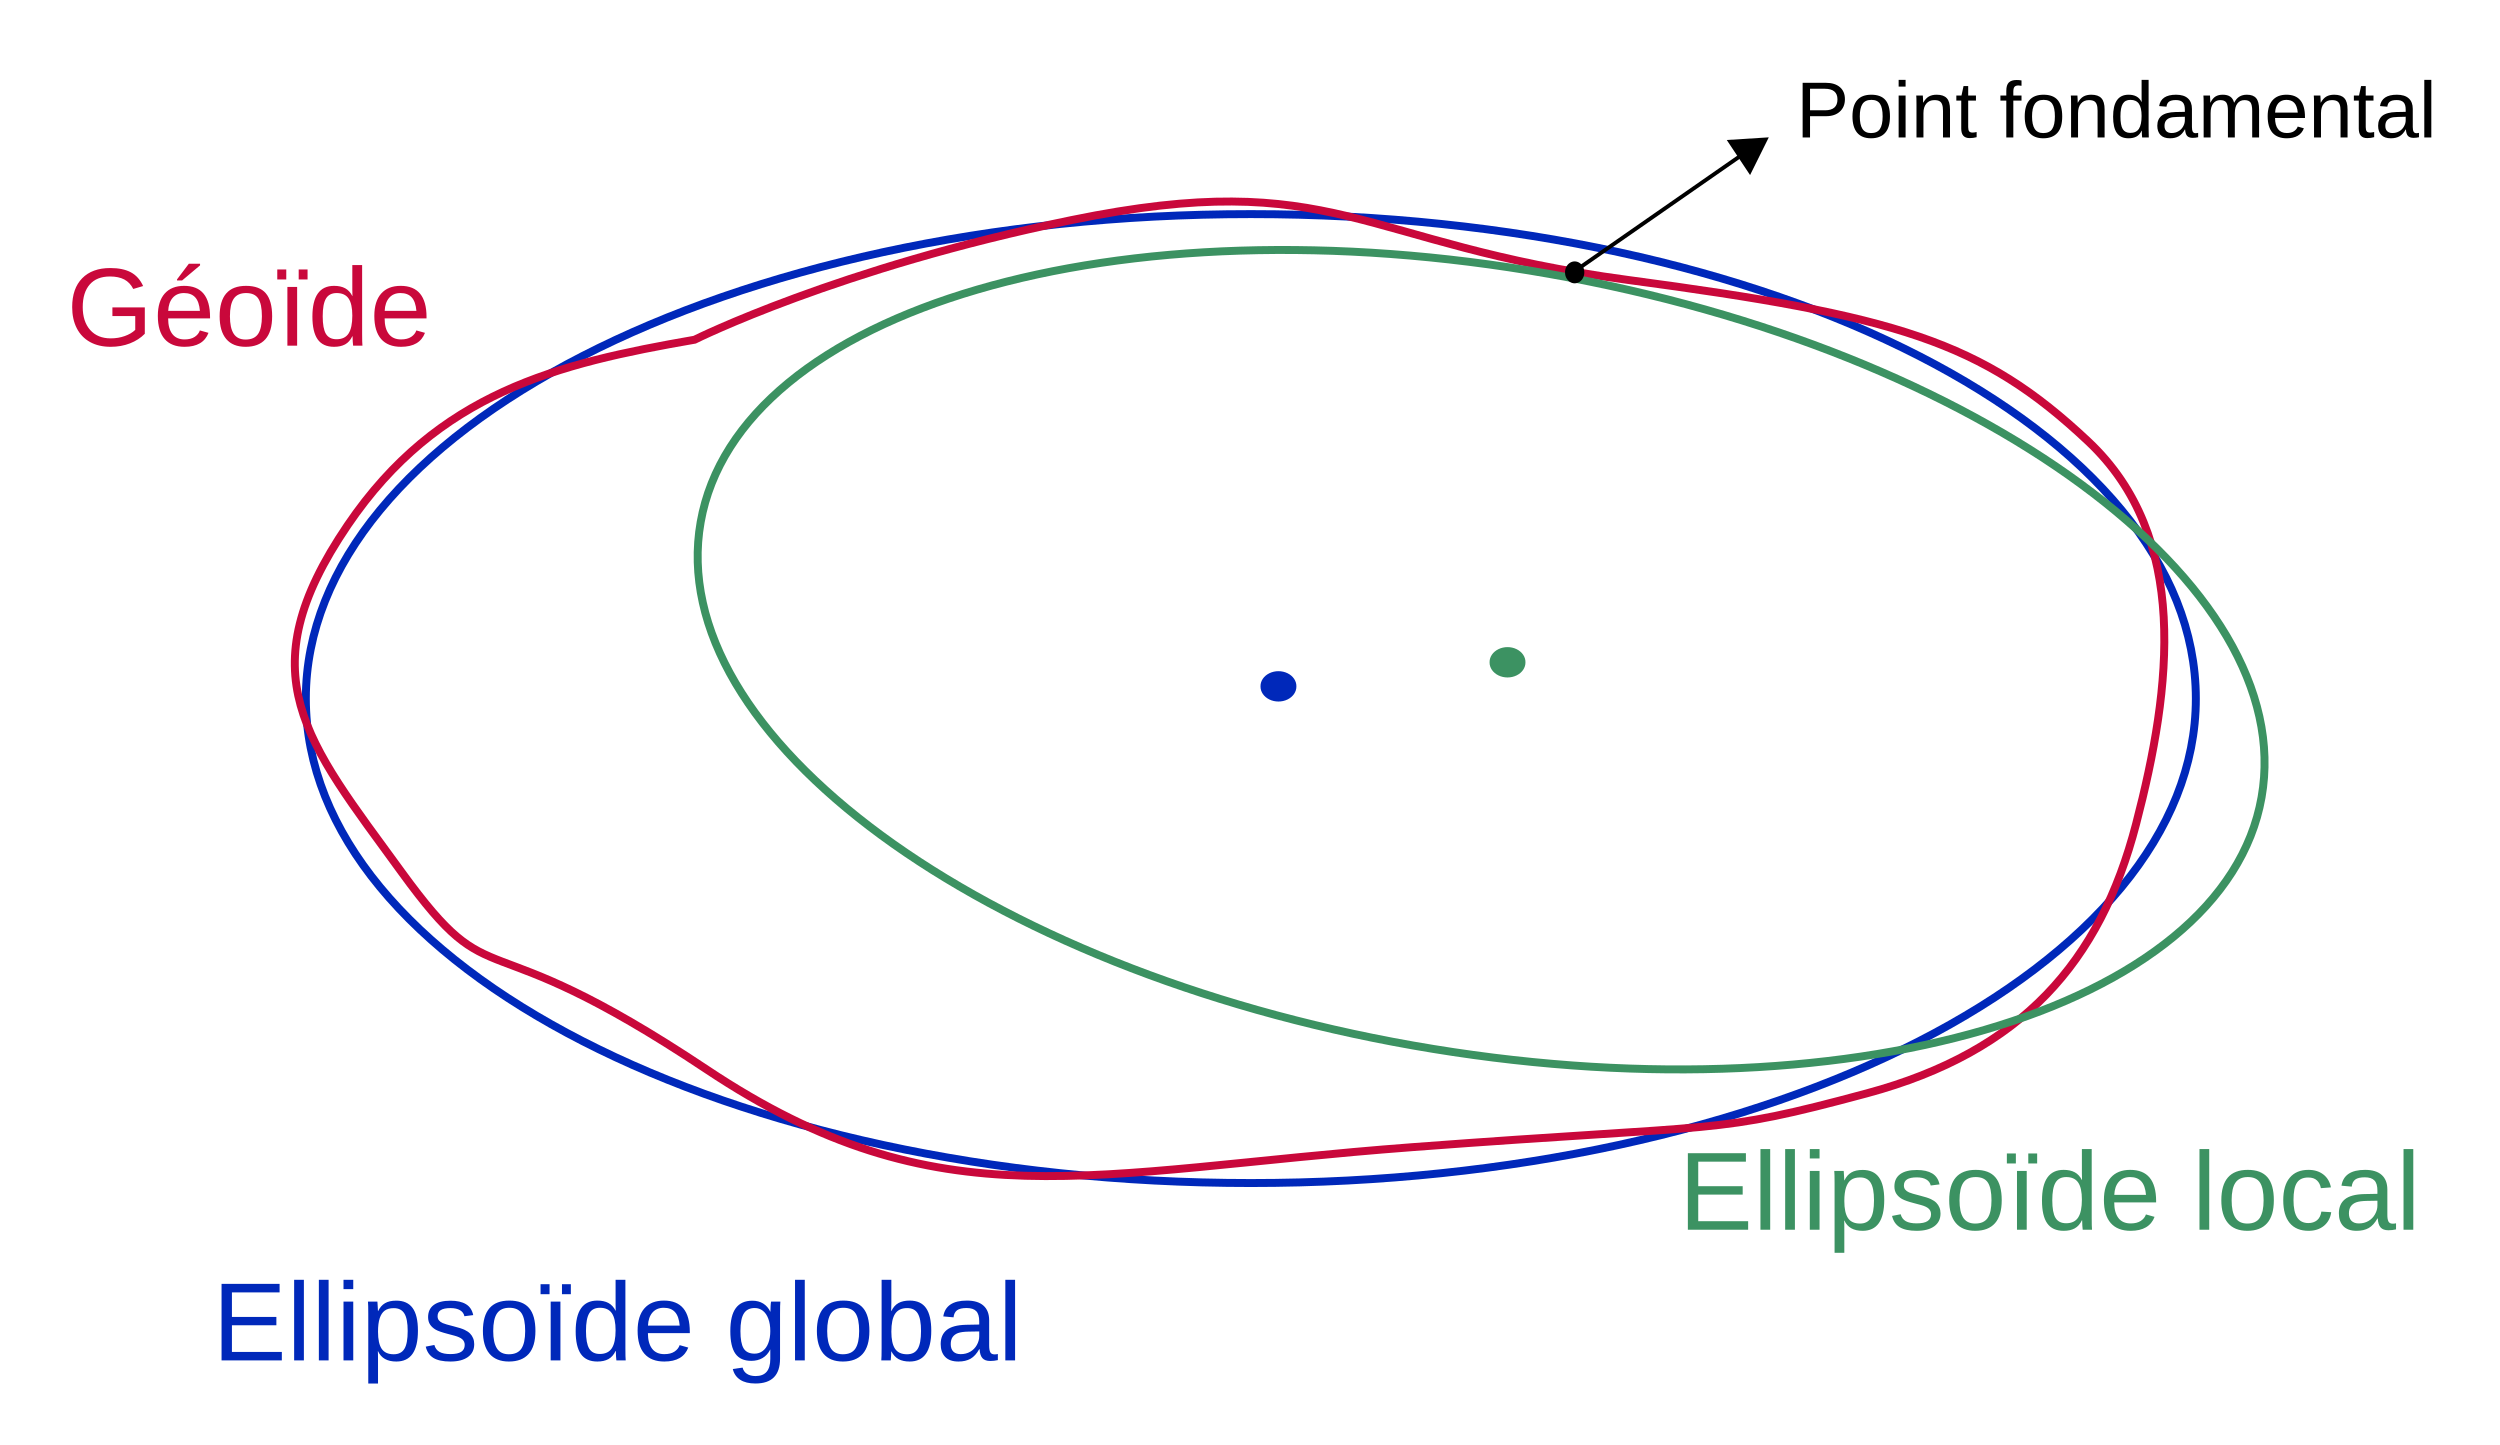
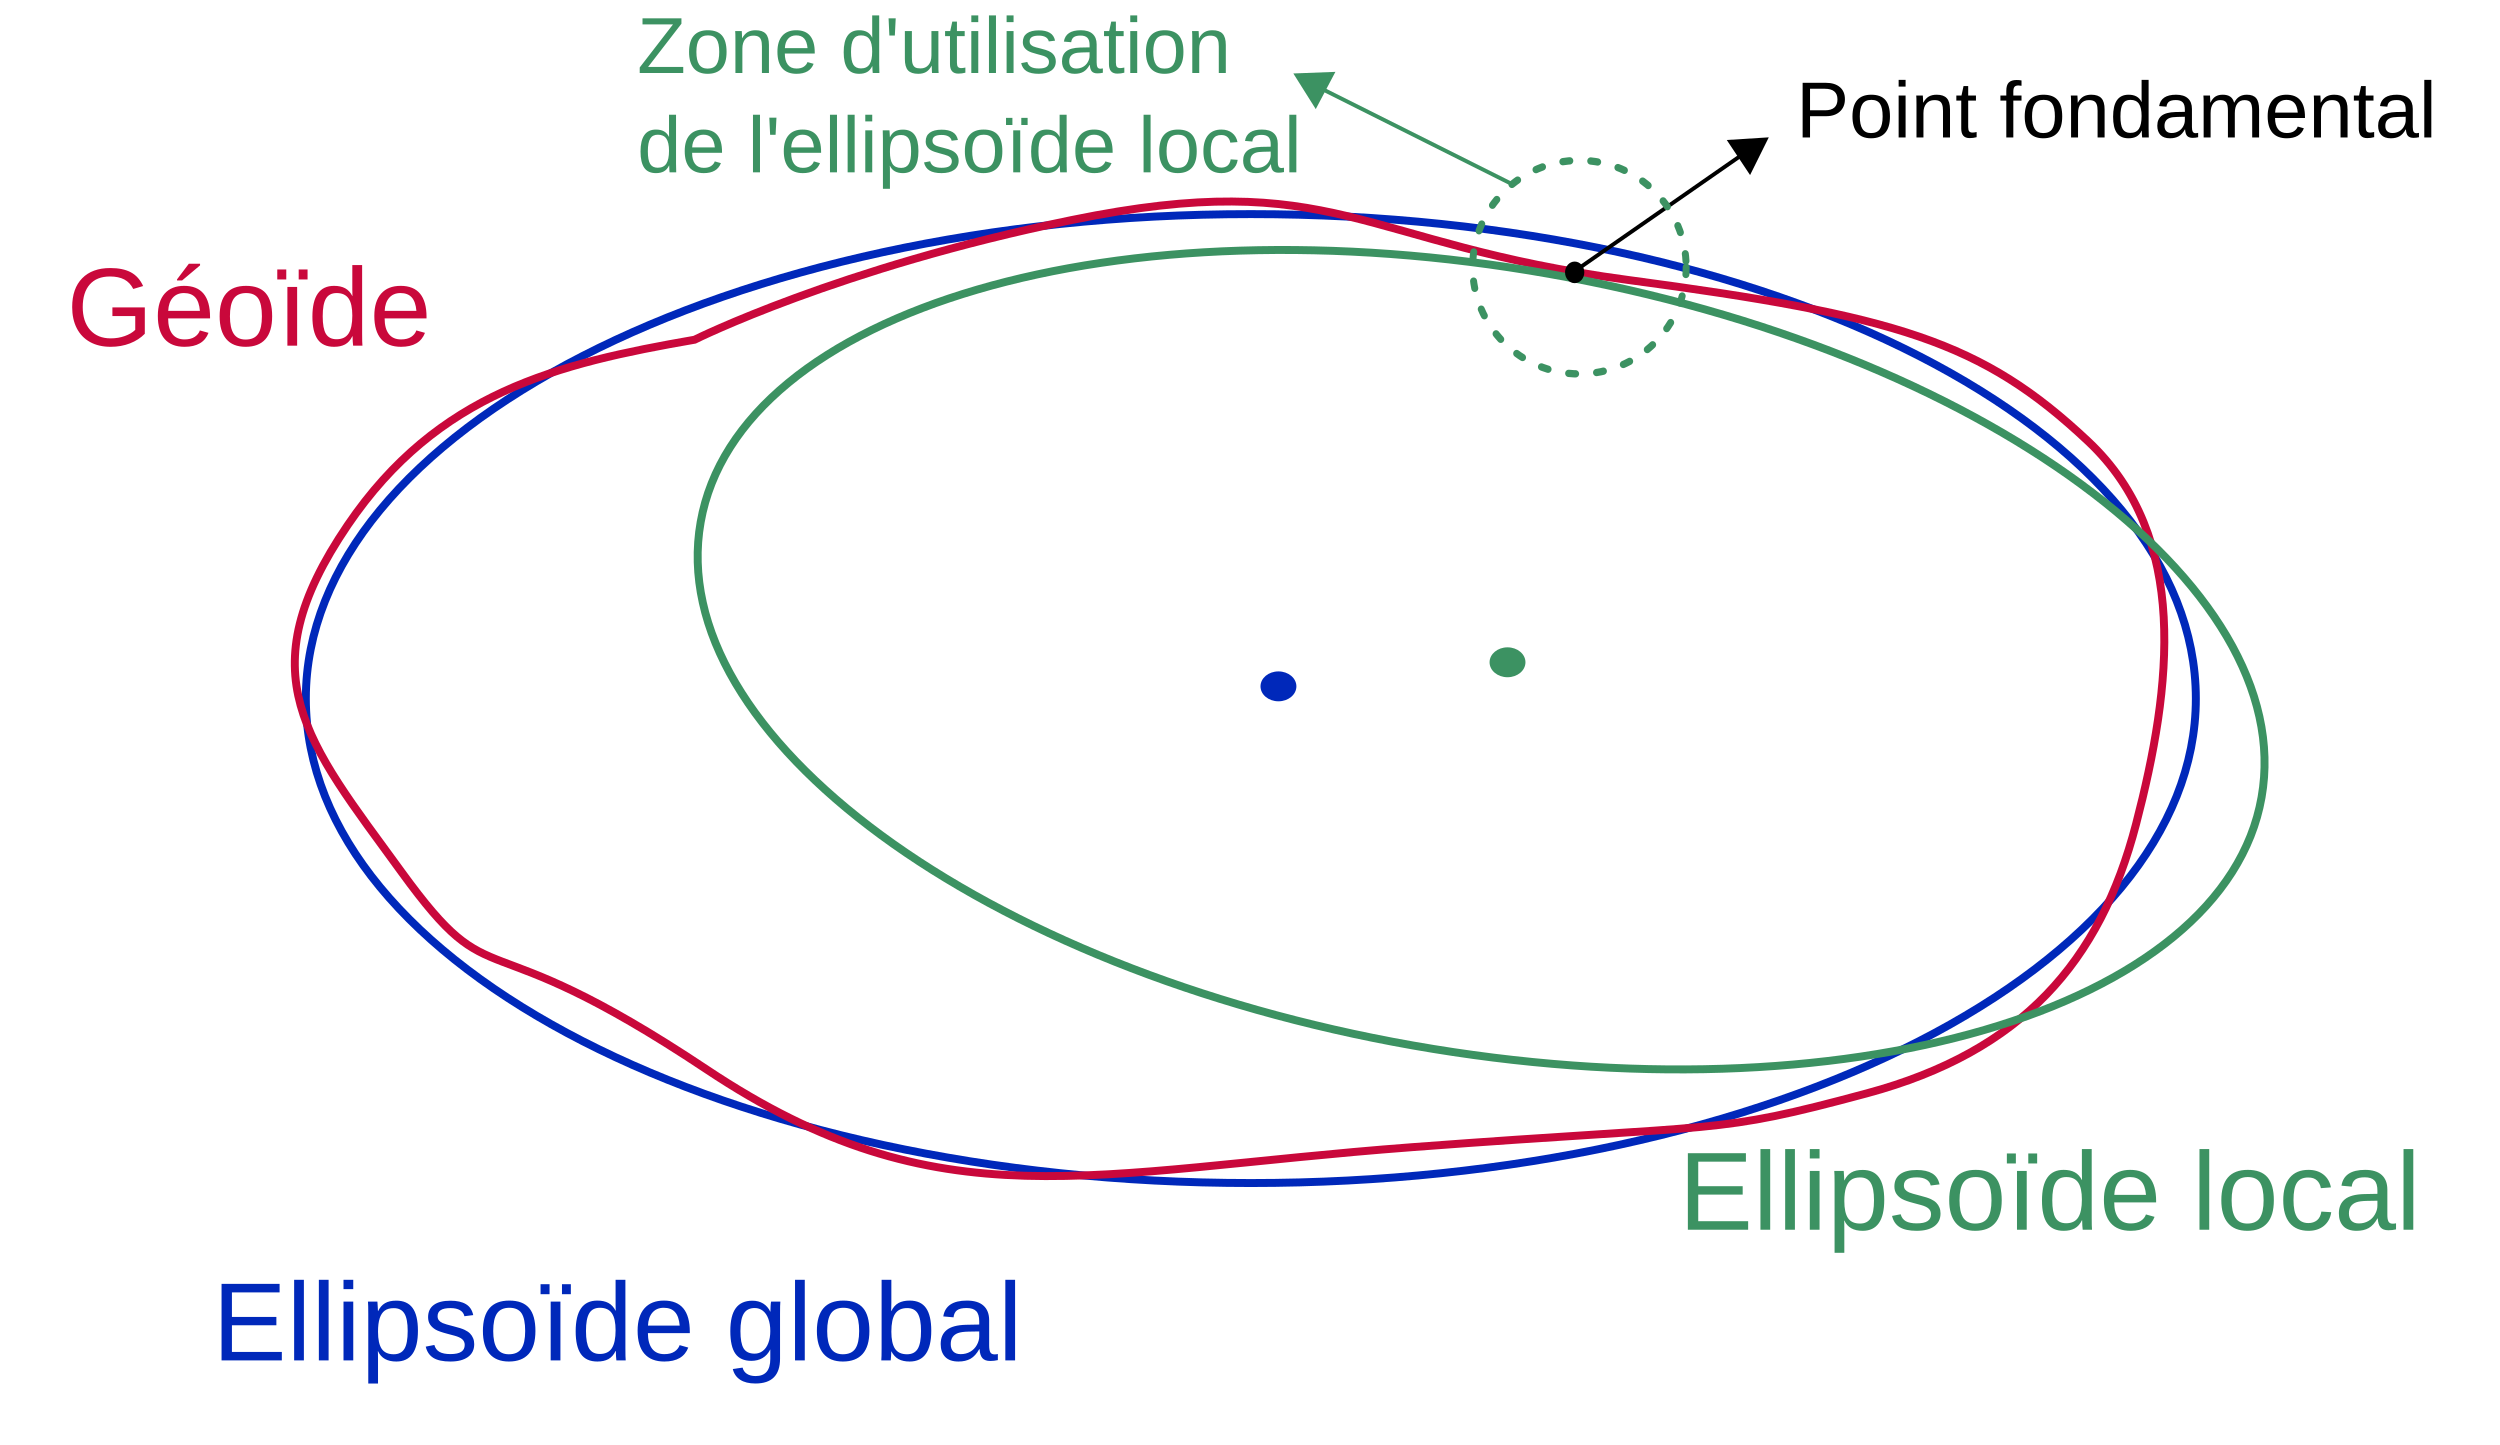
<svg xmlns="http://www.w3.org/2000/svg" width="629.291" height="363.543" id="svg2" version="1.1">
  <defs id="defs4">
    </defs>
  <g id="layer1" transform="translate(-100.8549,-61.87364)">
-     <path id="path2822" d="m 635.332,252.928 a 237.873,121.948 0 1 1 -475.746,0 237.873,121.948 0 1 1 475.746,0 z" style="fill:none;stroke:#0028ba;stroke-width:2;stroke-miterlimit:4;stroke-opacity:1;stroke-dasharray:none" transform="translate(18.25432,-15.21194)" />
+     <path id="path2822" d="m 635.332,252.928 c 0,67.35 -106.499,121.948 -237.873,121.948 -131.374,0 -237.873,-54.598 -237.873,-121.948 0,-67.35 106.499,-121.948 237.873,-121.948 131.374,0 237.873,54.598 237.873,121.948 z" style="fill:none;stroke:#0028ba;stroke-width:2;stroke-miterlimit:4;stroke-opacity:1;stroke-dasharray:none" transform="translate(18.25432,-15.21194)" />
    <path style="fill:none;stroke:#c9083b;stroke-width:2;stroke-linecap:butt;stroke-linejoin:miter;stroke-miterlimit:4;stroke-opacity:1;stroke-dasharray:none" d="m 275.699,147.385 c 0,0 36.133,-18.066 94.848,-30.111 66.514,-13.644 72.265,6.022 140.014,15.055 67.749,9.033 89.161,15.459 115.925,40.649 25.594,24.088 21.077,61.727 12.044,96.354 -9.033,34.627 -28.605,57.21 -67.749,67.749 -39.144,10.539 -34.627,7.528 -114.42,13.55 -81.677,6.164 -118.936,19.572 -177.652,-19.572 C 219.995,291.915 226.017,314.498 201.928,281.377 177.84,248.255 162.785,231.694 188.379,194.056 c 22.716,-33.406 52.693,-40.649 87.32,-46.671 z" id="path3596" />
-     <path style="fill:none;stroke:#3c9262;stroke-width:2;stroke-miterlimit:4;stroke-opacity:1;stroke-dasharray:none" id="path3600" d="m 614.254,705.339 a 199.482,98.612 0 1 1 -398.964,0 199.482,98.612 0 1 1 398.964,0 z" transform="matrix(0.9848078,0.1736482,-0.1736482,0.9848078,187.6856,-538.717)" />
+     <path style="fill:none;stroke:#3c9262;stroke-width:2;stroke-miterlimit:4;stroke-opacity:1;stroke-dasharray:none" id="path3600" d="m 614.254,705.339 c 0,54.462 -89.311,98.612 -199.482,98.612 -110.171,0 -199.482,-44.15 -199.482,-98.612 0,-54.462 89.311,-98.612 199.482,-98.612 110.171,0 199.482,44.15 199.482,98.612 z" transform="matrix(0.9848078,0.1736482,-0.1736482,0.9848078,187.6856,-538.717)" />
    <text xml:space="preserve" style="font-size:40px;font-style:normal;font-weight:normal;fill:#c9083b;fill-opacity:1;stroke:none;font-family:Bitstream Vera Sans" x="117.619" y="148.89" id="text3602">
      <tspan id="tspan3604" x="117.619" y="148.89" style="font-size:28px;fill:#c9083b;fill-opacity:1;font-family:Arial;-inkscape-font-specification:Arial">Géoïde</tspan>
    </text>
    <text xml:space="preserve" style="font-size:40px;font-style:normal;font-weight:normal;fill:#0028ba;fill-opacity:1;stroke:none;font-family:Bitstream Vera Sans" x="154.328" y="404.312" id="text3602-1">
      <tspan id="tspan3604-7" x="154.328" y="404.312" style="font-size:28px;fill:#0028ba;fill-opacity:1;font-family:Arial;-inkscape-font-specification:Arial">Ellipsoïde global</tspan>
    </text>
    <text xml:space="preserve" style="font-size:20px;font-style:normal;font-weight:normal;fill:#3c9262;fill-opacity:1;stroke:none;font-family:Bitstream Vera Sans" x="552.97" y="96.482" id="text3602-1-4">
      <tspan id="tspan3604-7-0" x="552.97" y="96.482" style="font-size:20px;fill:#000000;fill-opacity:1;font-family:Arial;-inkscape-font-specification:Arial">Point fondamental</tspan>
    </text>
-     <path style="fill:#3c9262;fill-opacity:1;stroke:none" id="path3656" d="m 296.588,615.007 a 4.517,3.764 0 1 1 -9.033,0 4.517,3.764 0 1 1 9.033,0 z" transform="translate(188.2502,-386.4249)" />
-     <path style="fill:#0028ba;fill-opacity:1;stroke:none" id="path3656-9" d="m 296.588,615.007 a 4.517,3.764 0 1 1 -9.033,0 4.517,3.764 0 1 1 9.033,0 z" transform="translate(130.5905,-380.3661)" />
+     <path style="fill:#3c9262;fill-opacity:1;stroke:none" id="path3656" d="m 296.588,615.007 c 0,2.079 -2.022,3.764 -4.517,3.764 -2.494,0 -4.517,-1.685 -4.517,-3.764 0,-2.079 2.022,-3.764 4.517,-3.764 2.494,0 4.517,1.685 4.517,3.764 z" transform="translate(188.2502,-386.4249)" />
+     <path style="fill:#0028ba;fill-opacity:1;stroke:none" id="path3656-9" d="m 296.588,615.007 c 0,2.079 -2.022,3.764 -4.517,3.764 -2.494,0 -4.517,-1.685 -4.517,-3.764 0,-2.079 2.022,-3.764 4.517,-3.764 2.494,0 4.517,1.685 4.517,3.764 z" transform="translate(130.5905,-380.3661)" />
    <text xml:space="preserve" style="font-size:40px;font-style:normal;font-weight:normal;fill:#3c9262;fill-opacity:1;stroke:none;font-family:Bitstream Vera Sans" x="523.42" y="371.41" id="text3602-1-4-4">
      <tspan id="tspan3604-7-0-8" x="523.42" y="371.41" style="font-size:28px;fill:#3c9262;fill-opacity:1;font-family:Arial;-inkscape-font-specification:Arial">Ellipsoïde local</tspan>
    </text>
    <g id="g3723" transform="translate(253.3249,-4.862916)">
      <path id="path3711" d="m 242.269,136.135 48.14,-33.489" style="fill:none;stroke:#000000;stroke-width:1px;stroke-linecap:butt;stroke-linejoin:miter;stroke-opacity:1" />
-       <path transform="matrix(0.9961947,-0.08715574,0.08715574,0.9961947,28.02606,23.97476)" d="m 256.989,100.113 -5.521,9.049 -5.076,-9.306 10.597,0.257 z" id="path3719" style="fill:#000000;fill-opacity:1;stroke:none" />
+       <path transform="matrix(0.9961947,-0.08715574,0.08715574,0.9961947,28.02606,23.97476)" d="m 256.989,100.113 -5.521,9.049 -5.076,-9.306 z" id="path3719" style="fill:#000000;fill-opacity:1;stroke:none" />
    </g>
-     <path style="fill:#000000;fill-opacity:1;stroke:none" id="path3656-8" d="m 296.588,615.007 a 4.517,3.764 0 1 1 -9.033,0 4.517,3.764 0 1 1 9.033,0 z" transform="matrix(0.537079,0,0,0.7222474,340.3601,-313.755)" />
+     <path style="fill:#000000;fill-opacity:1;stroke:none" id="path3656-8" d="m 296.588,615.007 c 0,2.079 -2.022,3.764 -4.517,3.764 -2.494,0 -4.517,-1.685 -4.517,-3.764 0,-2.079 2.022,-3.764 4.517,-3.764 2.494,0 4.517,1.685 4.517,3.764 z" transform="matrix(0.537079,0,0,0.7222474,340.3601,-313.755)" />
+     <path style="fill:none;stroke:#3c9262;stroke-width:1.762;stroke-linecap:round;stroke-linejoin:round;stroke-miterlimit:4;stroke-opacity:1;stroke-dasharray:1.762, 5.285;stroke-dashoffset:0" id="path3023" d="m 428.815,68.436 a 26.9,25.713 0 1 1 -53.8,0 26.9,25.713 0 1 1 53.8,0 z" transform="matrix(0.9989938,0,0,1.045101,96.90803,57.60015)" />
+     <path style="fill:none;stroke:#3c9262;stroke-width:1px;stroke-linecap:butt;stroke-linejoin:miter;stroke-opacity:1" d="M 481.14,108.059 428.709,81.792" id="path3711-7" />
+     <path style="fill:#3c9262;fill-opacity:1;stroke:none" id="path3719-5" d="m 256.989,100.113 -5.521,9.049 -5.076,-9.306 z" transform="matrix(-0.5528965,-0.8332499,0.8332499,-0.5528965,485.0774,349.8531)" />
+     <text xml:space="preserve" style="font-size:40px;font-style:normal;font-weight:normal;fill:#3c9262;fill-opacity:1;stroke:none;font-family:Bitstream Vera Sans" x="261.244" y="80.251" id="text3602-1-4-4-3">
+       <tspan id="tspan3604-7-0-8-5" x="261.244" y="80.251" style="font-size:20px;fill:#3c9262;fill-opacity:1;font-family:Arial;-inkscape-font-specification:Arial">Zone d'utilisation</tspan>
+       <tspan x="261.244" y="105.251" style="font-size:20px;fill:#3c9262;fill-opacity:1;font-family:Arial;-inkscape-font-specification:Arial" id="tspan3840">de l'ellipsoïde local</tspan>
+     </text>
  </g>
</svg>
